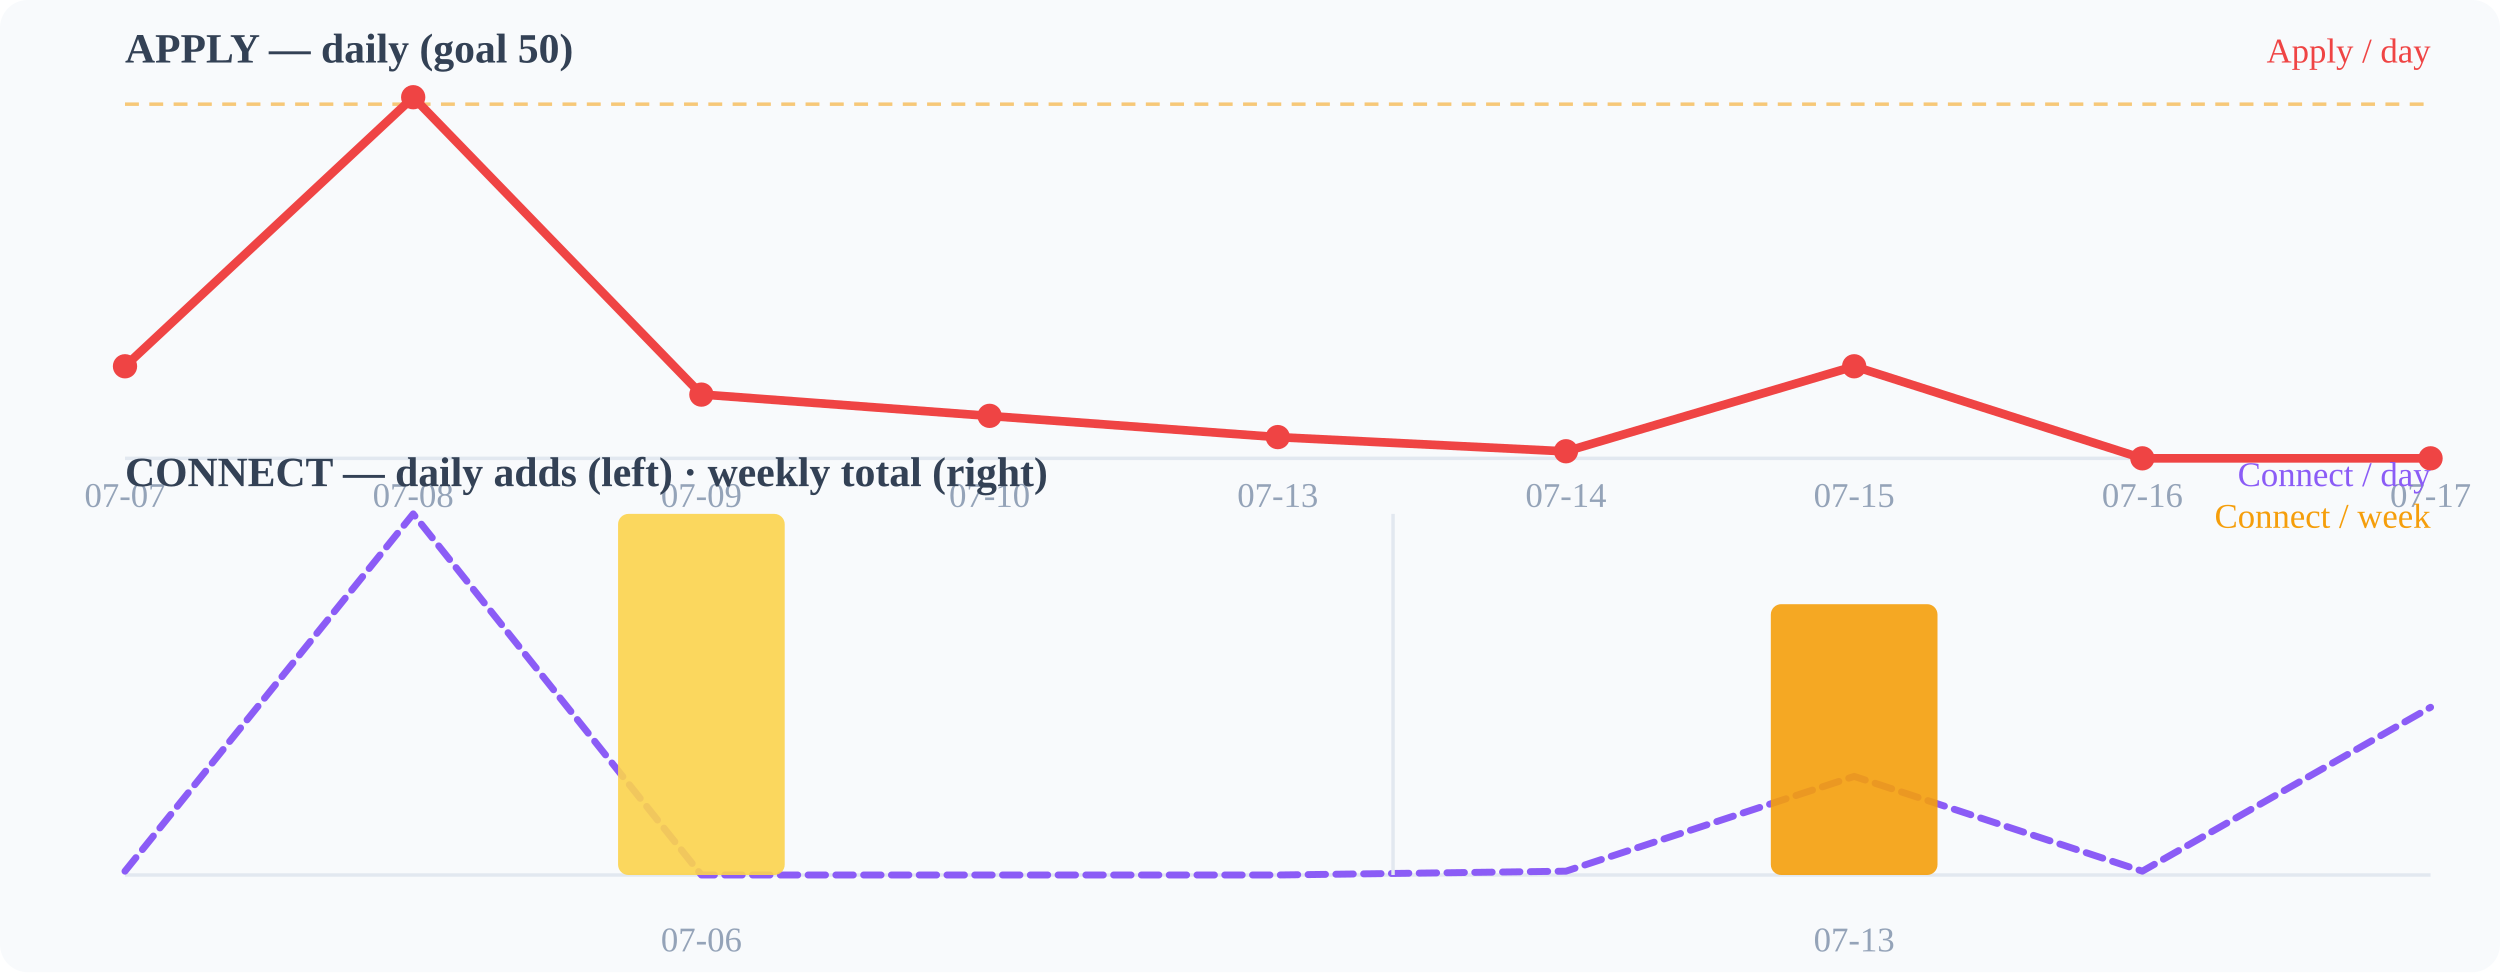
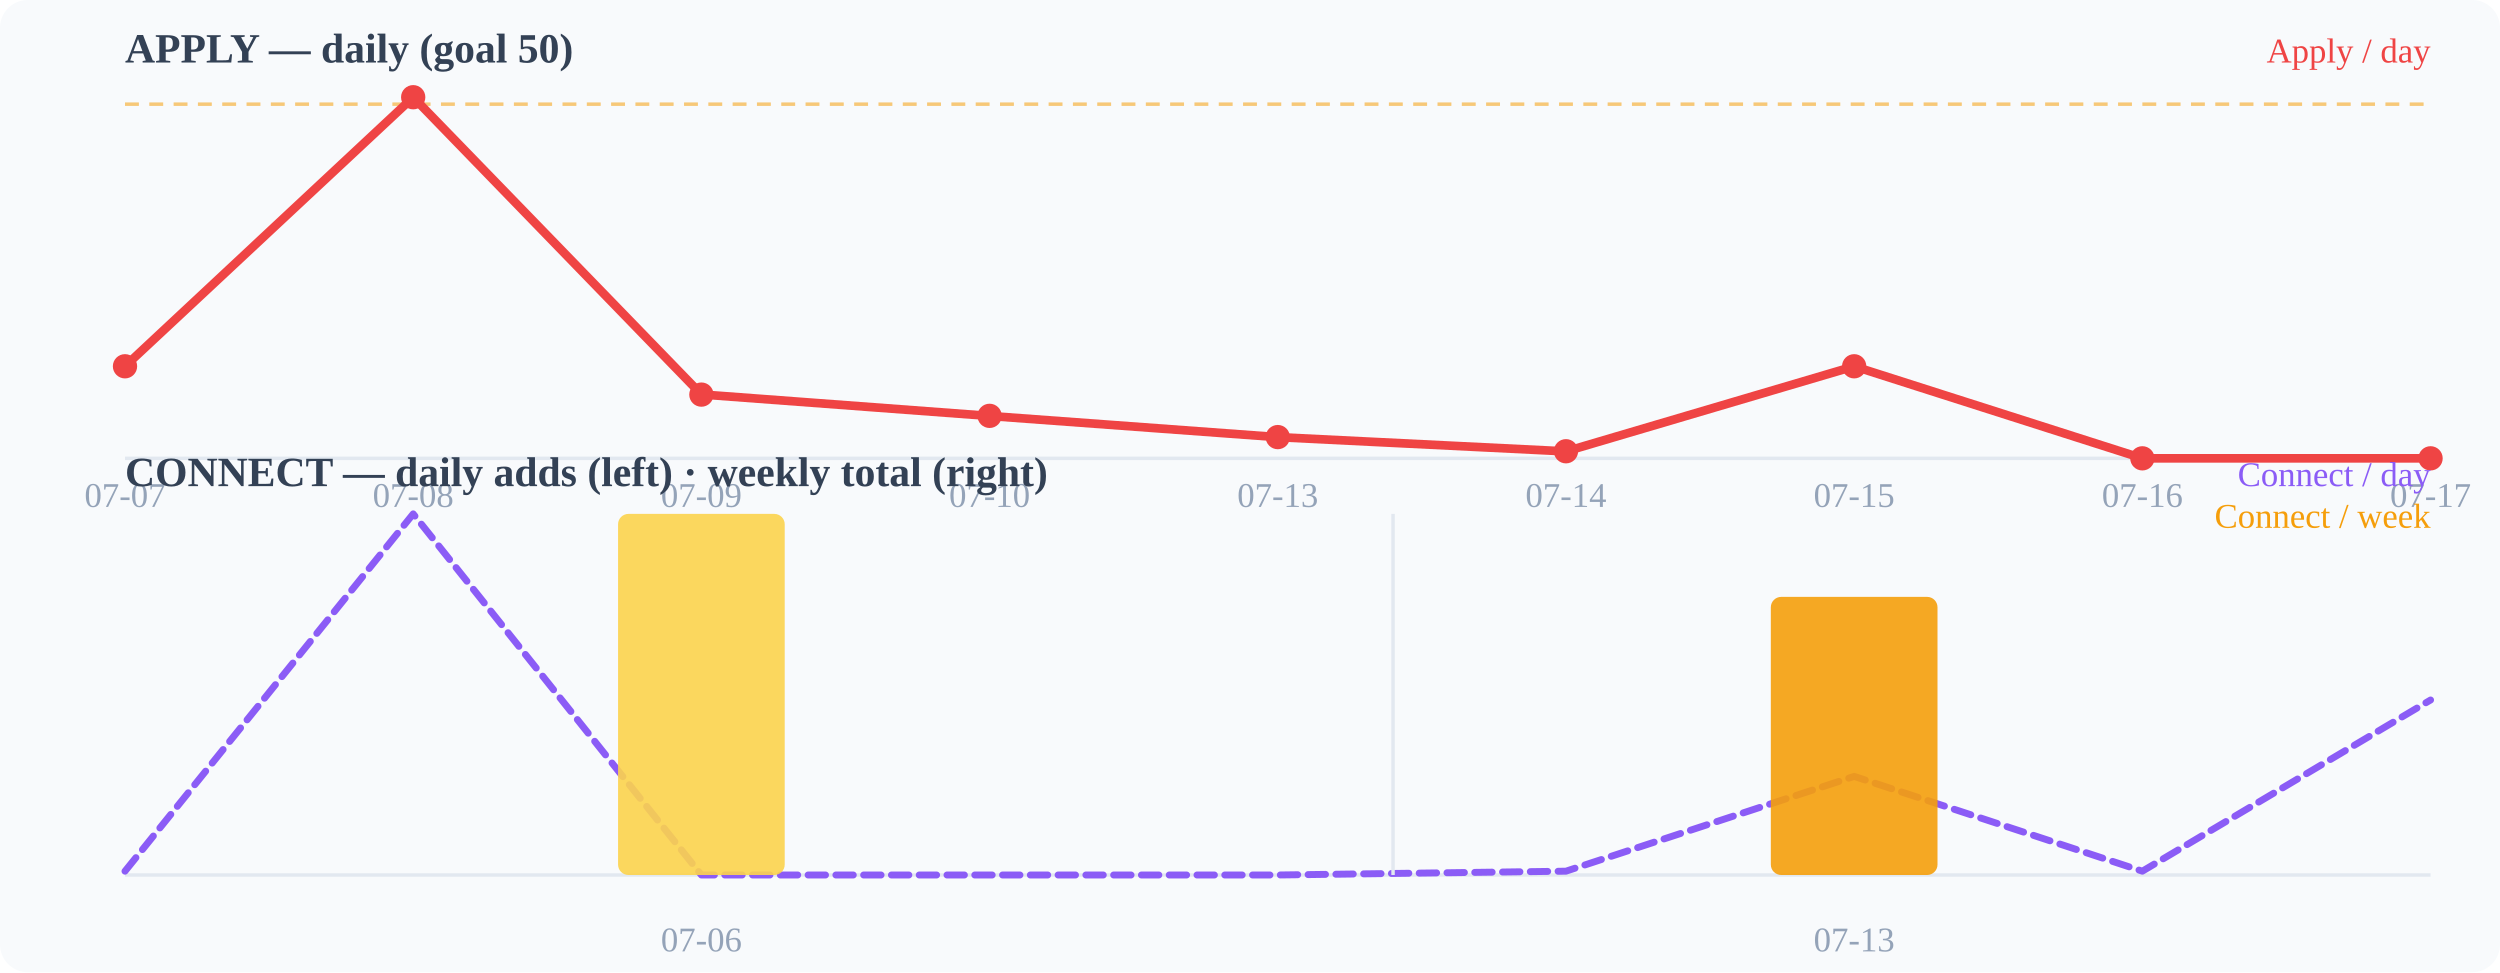
<svg xmlns="http://www.w3.org/2000/svg" width="720" height="280" viewBox="0 0 720 280">
  <rect width="720" height="280" fill="#f8fafc" rx="8" />
  <text x="36" y="18" font-size="12" font-weight="600" fill="#334155">APPLY — daily (goal 50)</text>
  <line x1="36" y1="132" x2="700" y2="132" stroke="#e2e8f0" stroke-width="1" />
  <line x1="36" y1="30.0" x2="700" y2="30.0" stroke="#f59e0b" stroke-width="1" stroke-dasharray="4 3" opacity="0.55" />
  <polyline points="36.0,105.5 119.0,28.0 202.0,113.6 285.0,119.8 368.0,125.9 451.0,130.0 534.0,105.5 617.0,132.0 700.0,132.0" fill="none" stroke="#ef4444" stroke-width="2.5" stroke-linecap="round" stroke-linejoin="round" />
  <circle cx="36" cy="105.49" r="3.5" fill="#ef4444" />
  <circle cx="119" cy="28" r="3.5" fill="#ef4444" />
  <circle cx="202" cy="113.647" r="3.5" fill="#ef4444" />
  <circle cx="285" cy="119.765" r="3.5" fill="#ef4444" />
  <circle cx="368" cy="125.882" r="3.5" fill="#ef4444" />
  <circle cx="451" cy="129.961" r="3.5" fill="#ef4444" />
  <circle cx="534" cy="105.49" r="3.5" fill="#ef4444" />
  <circle cx="617" cy="132" r="3.5" fill="#ef4444" />
  <circle cx="700" cy="132" r="3.5" fill="#ef4444" />
  <text x="36" y="146" font-size="10" fill="#94a3b8" text-anchor="middle">07-07</text>
  <text x="119" y="146" font-size="10" fill="#94a3b8" text-anchor="middle">07-08</text>
  <text x="202" y="146" font-size="10" fill="#94a3b8" text-anchor="middle">07-09</text>
  <text x="285" y="146" font-size="10" fill="#94a3b8" text-anchor="middle">07-10</text>
  <text x="368" y="146" font-size="10" fill="#94a3b8" text-anchor="middle">07-13</text>
  <text x="451" y="146" font-size="10" fill="#94a3b8" text-anchor="middle">07-14</text>
  <text x="534" y="146" font-size="10" fill="#94a3b8" text-anchor="middle">07-15</text>
  <text x="617" y="146" font-size="10" fill="#94a3b8" text-anchor="middle">07-16</text>
  <text x="700" y="146" font-size="10" fill="#94a3b8" text-anchor="middle">07-17</text>
  <text x="36" y="140" font-size="12" font-weight="600" fill="#334155">CONNECT — daily adds (left) · weekly total (right)</text>
  <line x1="36" y1="252" x2="700" y2="252" stroke="#e2e8f0" stroke-width="1" />
-   <polyline points="36.0,250.9 119.0,148.0 202.0,252.0 285.0,252.0 368.0,252.0 451.0,250.9 534.0,223.6 617.0,250.9 700.0,203.7" fill="none" stroke="#8b5cf6" stroke-width="2" stroke-linecap="round" stroke-linejoin="round" stroke-dasharray="5 3" />
+   <polyline points="36.0,250.9 119.0,148.0 202.0,252.0 285.0,252.0 368.0,252.0 451.0,250.9 534.0,223.6 617.0,250.9 700.0,201.6" fill="none" stroke="#8b5cf6" stroke-width="2" stroke-linecap="round" stroke-linejoin="round" stroke-dasharray="5 3" />
  <rect x="178.0" y="148.0" width="48" height="104.0" rx="3" fill="#fcd34d" opacity="0.9" />
-   <rect x="510.0" y="174.0" width="48" height="78.0" rx="3" fill="#f59e0b" opacity="0.9" />
+   <rect x="510.0" y="171.9" width="48" height="80.1" rx="3" fill="#f59e0b" opacity="0.9" />
  <line x1="401.2" y1="148" x2="401.2" y2="252" stroke="#e2e8f0" stroke-width="1" />
  <text x="202" y="274" font-size="10" fill="#94a3b8" text-anchor="middle">07-06</text>
  <text x="534" y="274" font-size="10" fill="#94a3b8" text-anchor="middle">07-13</text>
  <text x="700" y="18" font-size="10" fill="#ef4444" text-anchor="end">Apply / day</text>
  <text x="700" y="140" font-size="10" fill="#8b5cf6" text-anchor="end">Connect / day</text>
  <text x="700" y="152" font-size="10" fill="#f59e0b" text-anchor="end">Connect / week</text>
</svg>
